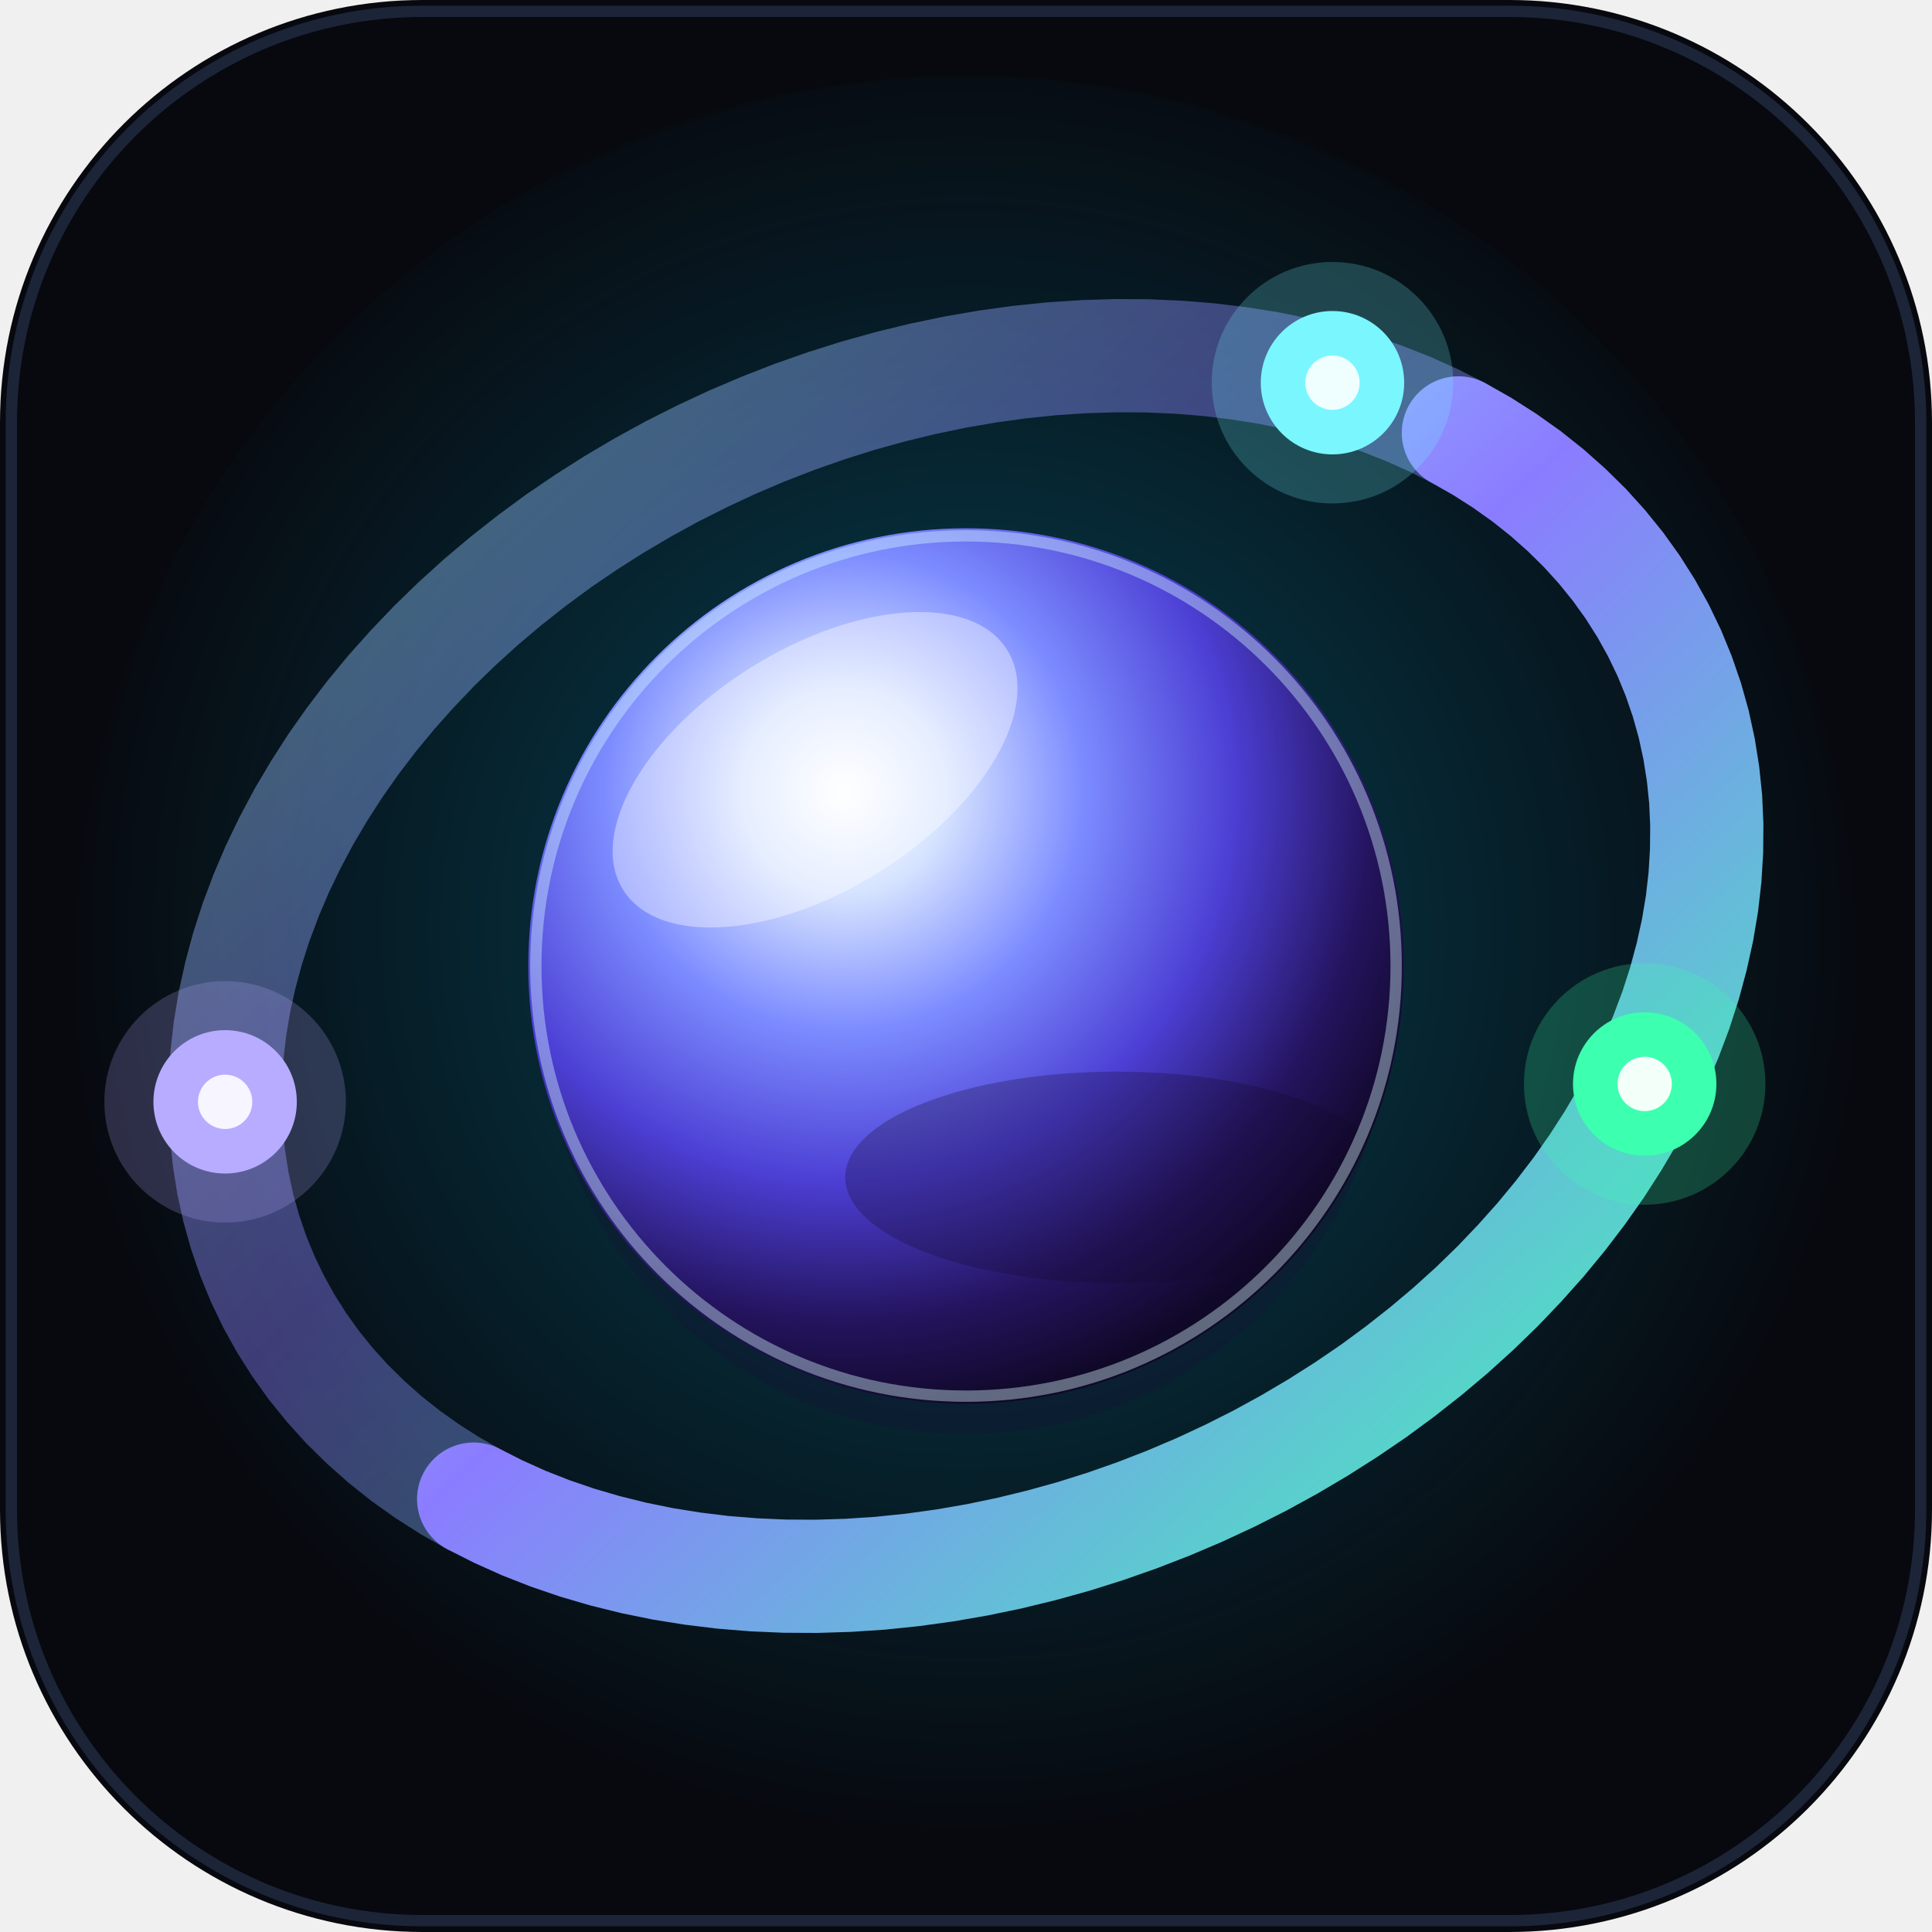
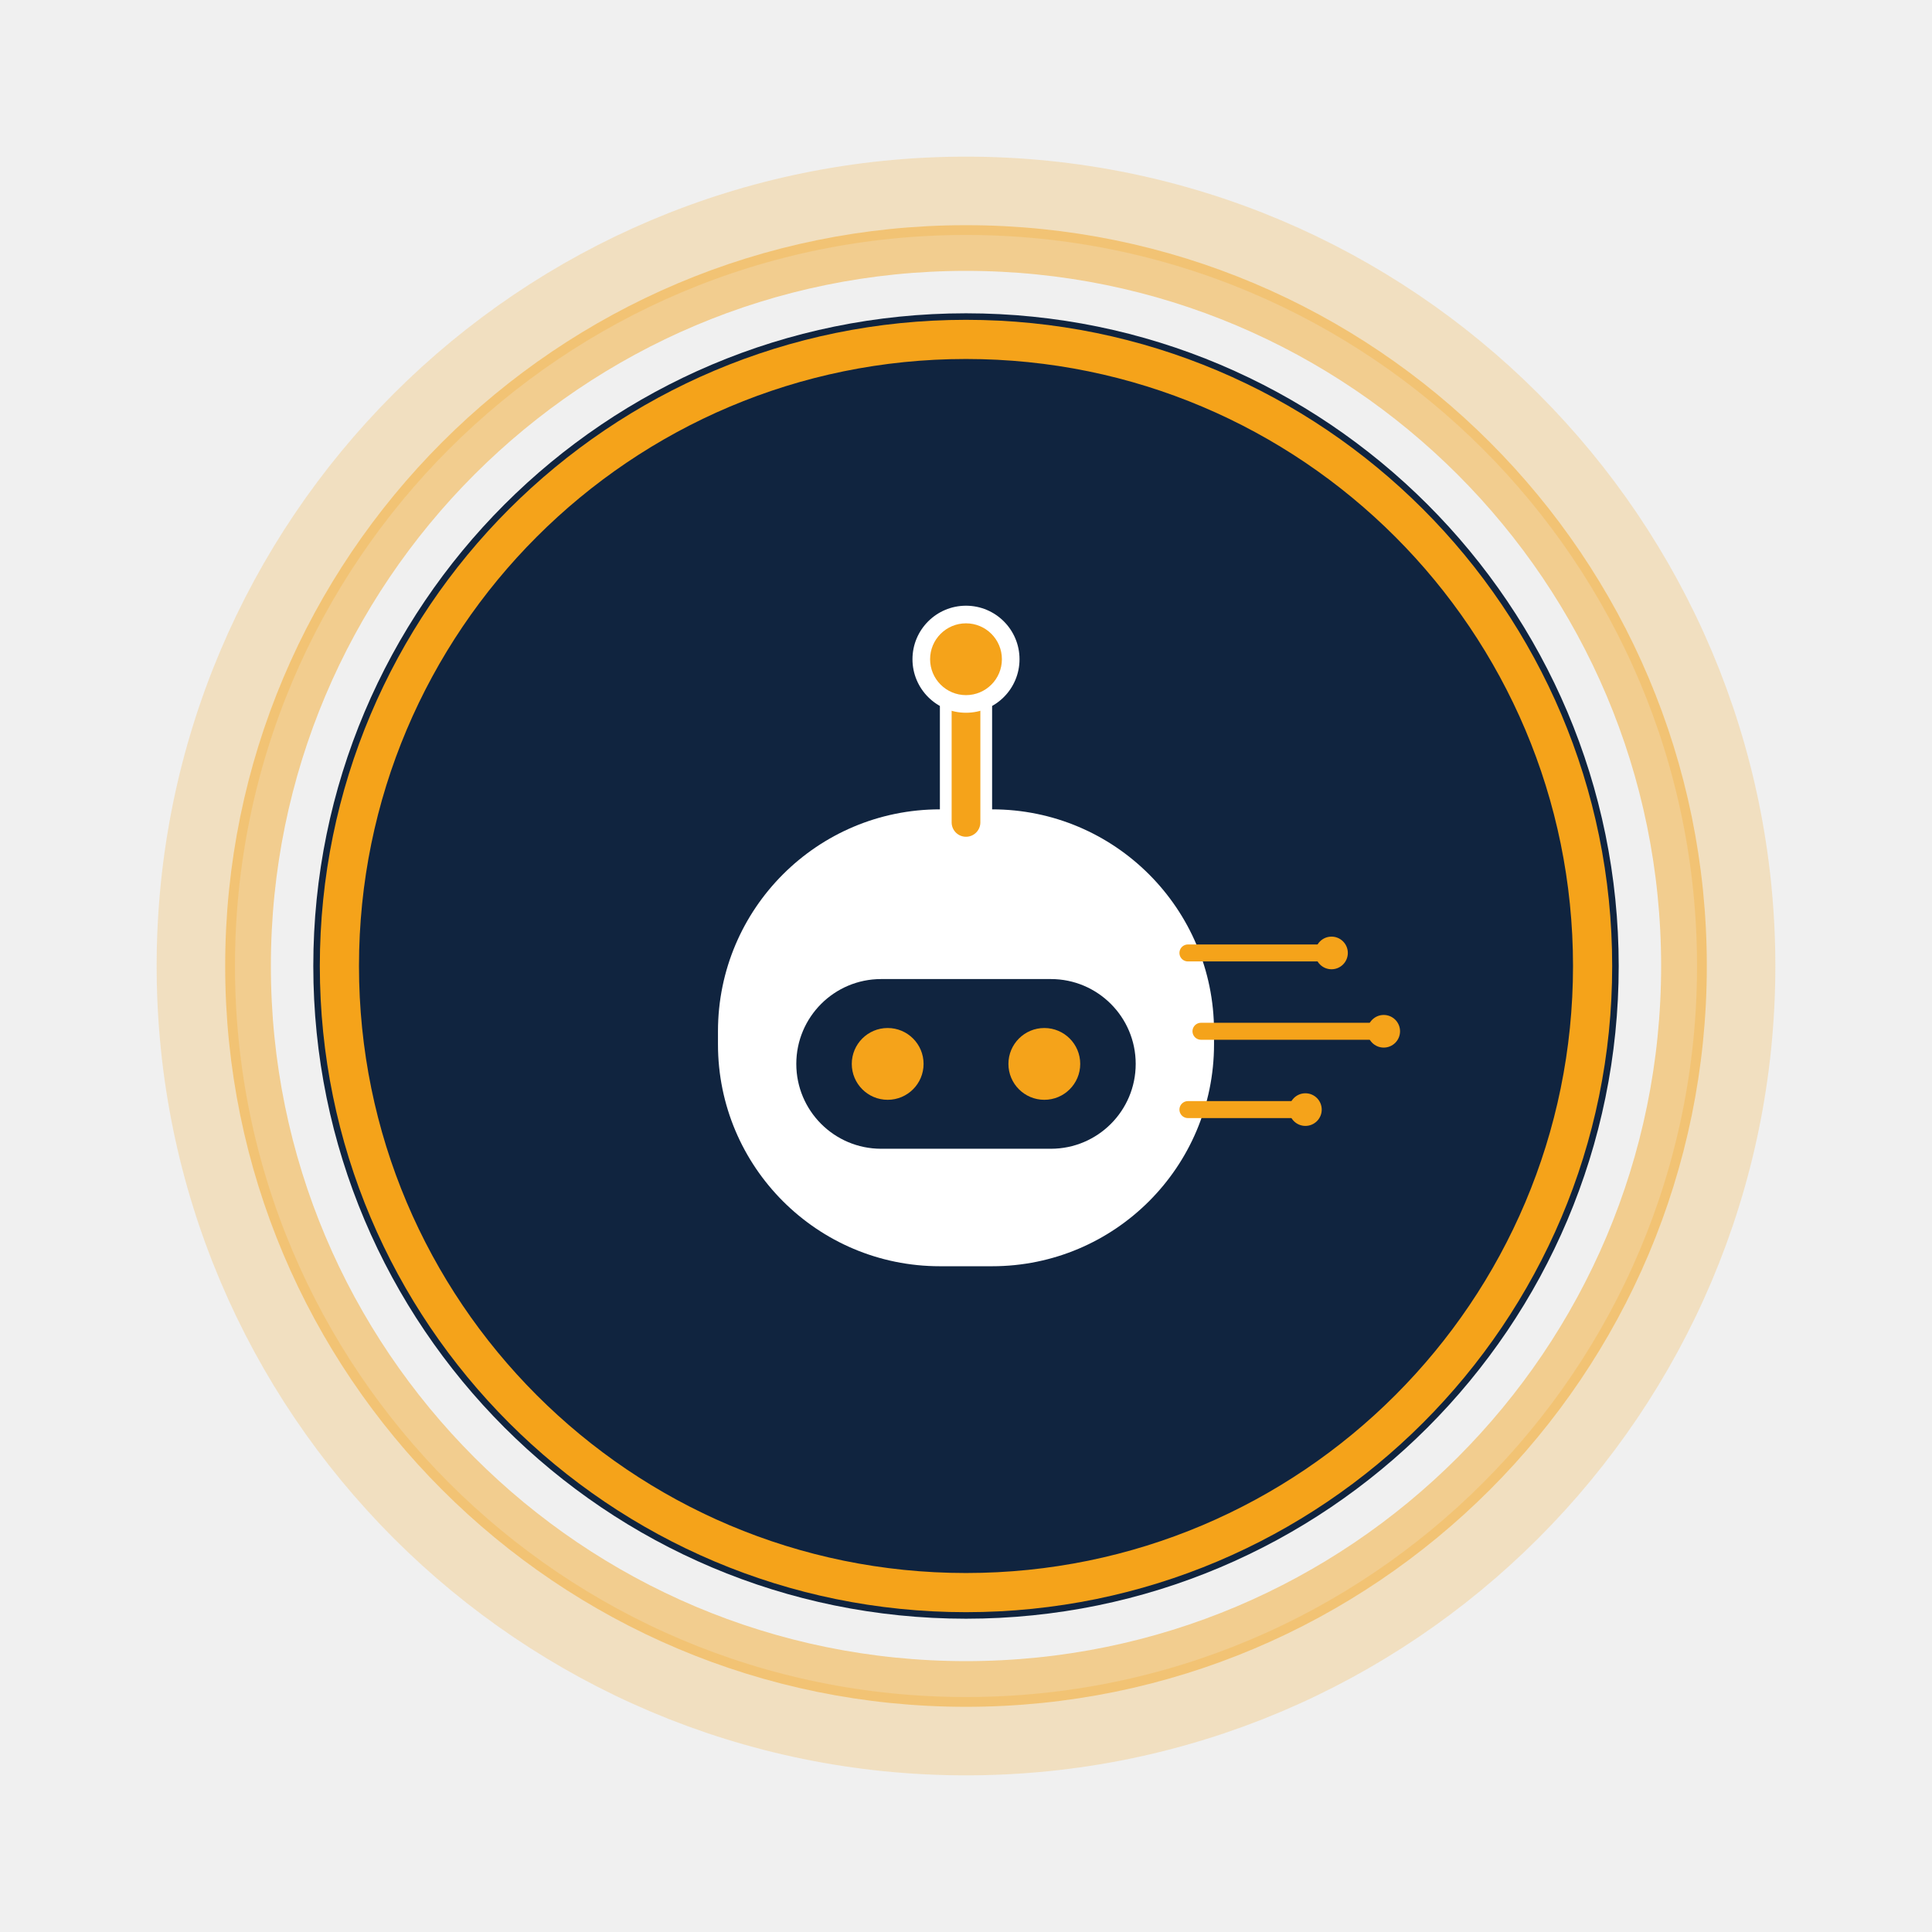
- <svg xmlns="http://www.w3.org/2000/svg" width="256" height="256" viewBox="0 0 256 256" role="img" aria-labelledby="title desc">
-   <defs>
-     <radialGradient id="dark-core" cx="36%" cy="30%" r="72%">
-       <stop offset="0" stop-color="#FFFFFF" />
-       <stop offset="0.16" stop-color="#D7E4FF" />
-       <stop offset="0.38" stop-color="#7C8CFF" />
-       <stop offset="0.62" stop-color="#4C3FD4" />
-       <stop offset="0.84" stop-color="#24145F" />
-       <stop offset="1" stop-color="#100828" />
-     </radialGradient>
-     <radialGradient id="dark-glow" cx="50%" cy="48%" r="50%">
-       <stop offset="0" stop-color="#6C5CE7" stop-opacity="0.55" />
-       <stop offset="0.45" stop-color="#00D1FF" stop-opacity="0.16" />
-       <stop offset="1" stop-color="#00D1FF" stop-opacity="0" />
-     </radialGradient>
-     <linearGradient id="dark-ring" x1="0" y1="0" x2="1" y2="1">
-       <stop offset="0" stop-color="#9AF7FF" />
-       <stop offset="0.45" stop-color="#8B7CFF" />
-       <stop offset="1" stop-color="#3DFFB0" />
-     </linearGradient>
-     <linearGradient id="dark-bar" x1="0" y1="0" x2="1" y2="0">
-       <stop offset="0" stop-color="#6C5CE7" />
-       <stop offset="0.5" stop-color="#00D1FF" />
-       <stop offset="1" stop-color="#2EF2A6" />
-     </linearGradient>
-     <clipPath id="dark-disc">
-       <circle cx="128" cy="128" r="58" />
-     </clipPath>
-   </defs>
-   <rect width="256" height="256" rx="56" fill="#07090F" />
-   <rect x="1.5" y="1.5" width="253" height="253" rx="54.5" fill="none" stroke="#1C2438" stroke-width="1.5" />
-   <g id="dark-mark">
-     <circle cx="128" cy="128" r="118" fill="url(#dark-glow)" />
-     <path d="M 62.76 198.64 L 59.62 196.86 L 56.61 194.94 L 53.74 192.90 L 51.01 190.73 L 48.43 188.44 L 45.99 186.04 L 43.72 183.53 L 41.60 180.91 L 39.65 178.19 L 37.87 175.38 L 36.26 172.48 L 34.82 169.49 L 33.56 166.42 L 32.48 163.28 L 31.58 160.07 L 30.87 156.80 L 30.34 153.48 L 29.99 150.10 L 29.84 146.69 L 29.87 143.24 L 30.08 139.76 L 30.48 136.26 L 31.07 132.74 L 31.85 129.21 L 32.80 125.69 L 33.94 122.16 L 35.26 118.65 L 36.75 115.15 L 38.42 111.68 L 40.25 108.24 L 42.26 104.84 L 44.42 101.48 L 46.75 98.17 L 49.23 94.92 L 51.86 91.73 L 54.64 88.62 L 57.55 85.57 L 60.60 82.61 L 63.78 79.73 L 67.08 76.95 L 70.50 74.26 L 74.02 71.67 L 77.65 69.20 L 81.38 66.83 L 85.19 64.58 L 89.08 62.45 L 93.05 60.45 L 97.09 58.57 L 101.18 56.83 L 105.33 55.22 L 109.52 53.75 L 113.74 52.42 L 117.99 51.24 L 122.26 50.20 L 126.54 49.31 L 130.82 48.57 L 135.10 47.98 L 139.36 47.54 L 143.61 47.26 L 147.82 47.13 L 152.00 47.15 L 156.13 47.33 L 160.20 47.66 L 164.22 48.15 L 168.16 48.78 L 172.03 49.57 L 175.82 50.51 L 179.51 51.59 L 183.11 52.82 L 186.60 54.19 L 189.98 55.71 L 193.24 57.36" fill="none" stroke="url(#dark-ring)" stroke-width="15" stroke-linecap="round" stroke-opacity="0.42" />
-     <circle cx="128" cy="134" r="56" fill="#1A1038" fill-opacity="0.28" />
-     <circle cx="128" cy="128" r="58" fill="url(#dark-core)" />
-     <g clip-path="url(#dark-disc)">
-       <ellipse cx="108" cy="102" rx="30" ry="16" fill="#FFFFFF" fill-opacity="0.38" transform="rotate(-32 108 102)" />
-       <ellipse cx="148" cy="156" rx="36" ry="14" fill="#12082A" fill-opacity="0.28" />
+ <svg xmlns="http://www.w3.org/2000/svg" width="256" height="256" viewBox="-20 -20 296 296" role="img" aria-labelledby="title desc">
+   <circle cx="128" cy="128" r="118" fill="none" stroke="#F5A31A" stroke-opacity="0.22" stroke-width="12" />
+   <circle cx="128" cy="128" r="110" fill="none" stroke="#F5A31A" stroke-opacity="0.45" stroke-width="7" />
+   <circle cx="128" cy="128" r="100" fill="#10243F" />
+   <circle cx="128" cy="128" r="96" fill="none" stroke="#F5A31A" stroke-width="6" />
+   <g transform="translate(128,138)">
+     <rect x="-38" y="-34" width="76" height="70" rx="34" fill="#FFFFFF" />
+     <line x1="0" y1="-32" x2="0" y2="-50" stroke="#FFFFFF" stroke-width="8" stroke-linecap="round" />
+     <line x1="0" y1="-32" x2="0" y2="-50" stroke="#F5A31A" stroke-width="4.4" stroke-linecap="round" />
+     <circle cx="0" cy="-57" r="8.2" fill="#FFFFFF" />
+     <circle cx="0" cy="-57" r="5.5" fill="#F5A31A" />
+     <rect x="-26" y="-8" width="52" height="26" rx="13" fill="#10243F" />
+     <circle cx="-12" cy="5" r="5.5" fill="#F5A31A" />
+     <circle cx="12" cy="5" r="5.5" fill="#F5A31A" />
+     <g fill="none" stroke="#F5A31A" stroke-width="2.6" stroke-linecap="round">
+       <path d="M 34,-12 H 54" />
+       <path d="M 36,0 H 62" />
+       <path d="M 34,12 H 50" />
    </g>
-     <circle cx="128" cy="128" r="57" fill="none" stroke="#D8FBFF" stroke-opacity="0.4" stroke-width="1.5" />
-     <path d="M 193.24 57.36 L 196.38 59.14 L 199.39 61.06 L 202.26 63.10 L 204.99 65.27 L 207.57 67.56 L 210.01 69.96 L 212.28 72.47 L 214.40 75.09 L 216.35 77.81 L 218.13 80.62 L 219.74 83.52 L 221.18 86.51 L 222.44 89.58 L 223.52 92.72 L 224.42 95.93 L 225.13 99.20 L 225.66 102.52 L 226.01 105.90 L 226.16 109.31 L 226.13 112.76 L 225.92 116.24 L 225.52 119.74 L 224.93 123.26 L 224.15 126.79 L 223.20 130.31 L 222.06 133.84 L 220.74 137.35 L 219.25 140.85 L 217.58 144.32 L 215.75 147.76 L 213.74 151.16 L 211.58 154.52 L 209.25 157.83 L 206.77 161.08 L 204.14 164.27 L 201.36 167.38 L 198.45 170.43 L 195.40 173.39 L 192.22 176.27 L 188.92 179.05 L 185.50 181.74 L 181.98 184.33 L 178.35 186.80 L 174.62 189.17 L 170.81 191.42 L 166.92 193.55 L 162.95 195.55 L 158.91 197.43 L 154.82 199.17 L 150.67 200.78 L 146.48 202.25 L 142.26 203.58 L 138.01 204.76 L 133.74 205.80 L 129.46 206.69 L 125.18 207.43 L 120.90 208.02 L 116.64 208.46 L 112.39 208.74 L 108.18 208.87 L 104.00 208.85 L 99.87 208.67 L 95.80 208.34 L 91.78 207.85 L 87.84 207.22 L 83.97 206.43 L 80.18 205.49 L 76.49 204.41 L 72.89 203.18 L 69.40 201.81 L 66.02 200.29 L 62.76 198.64" fill="none" stroke="url(#dark-ring)" stroke-width="15" stroke-linecap="round" />
-     <circle cx="176.56" cy="50.71" r="16" fill="#7AF6FF" fill-opacity="0.22" />
-     <circle cx="176.56" cy="50.71" r="9.5" fill="#7AF6FF" />
-     <circle cx="176.56" cy="50.71" r="3.6" fill="#EFFFFF" />
-     <circle cx="29.83" cy="146.00" r="16" fill="#B7ACFF" fill-opacity="0.22" />
-     <circle cx="29.83" cy="146.00" r="9.5" fill="#B7ACFF" />
-     <circle cx="29.83" cy="146.00" r="3.6" fill="#F7F5FF" />
-     <circle cx="217.93" cy="143.63" r="16" fill="#3DFFB0" fill-opacity="0.22" />
-     <circle cx="217.93" cy="143.63" r="9.5" fill="#3DFFB0" />
-     <circle cx="217.93" cy="143.63" r="3.6" fill="#F3FFF9" />
+     <g fill="#F5A31A">
+       <circle cx="56" cy="-12" r="2.5" />
+       <circle cx="64" cy="0" r="2.5" />
+       <circle cx="52" cy="12" r="2.5" />
+     </g>
  </g>
</svg>
